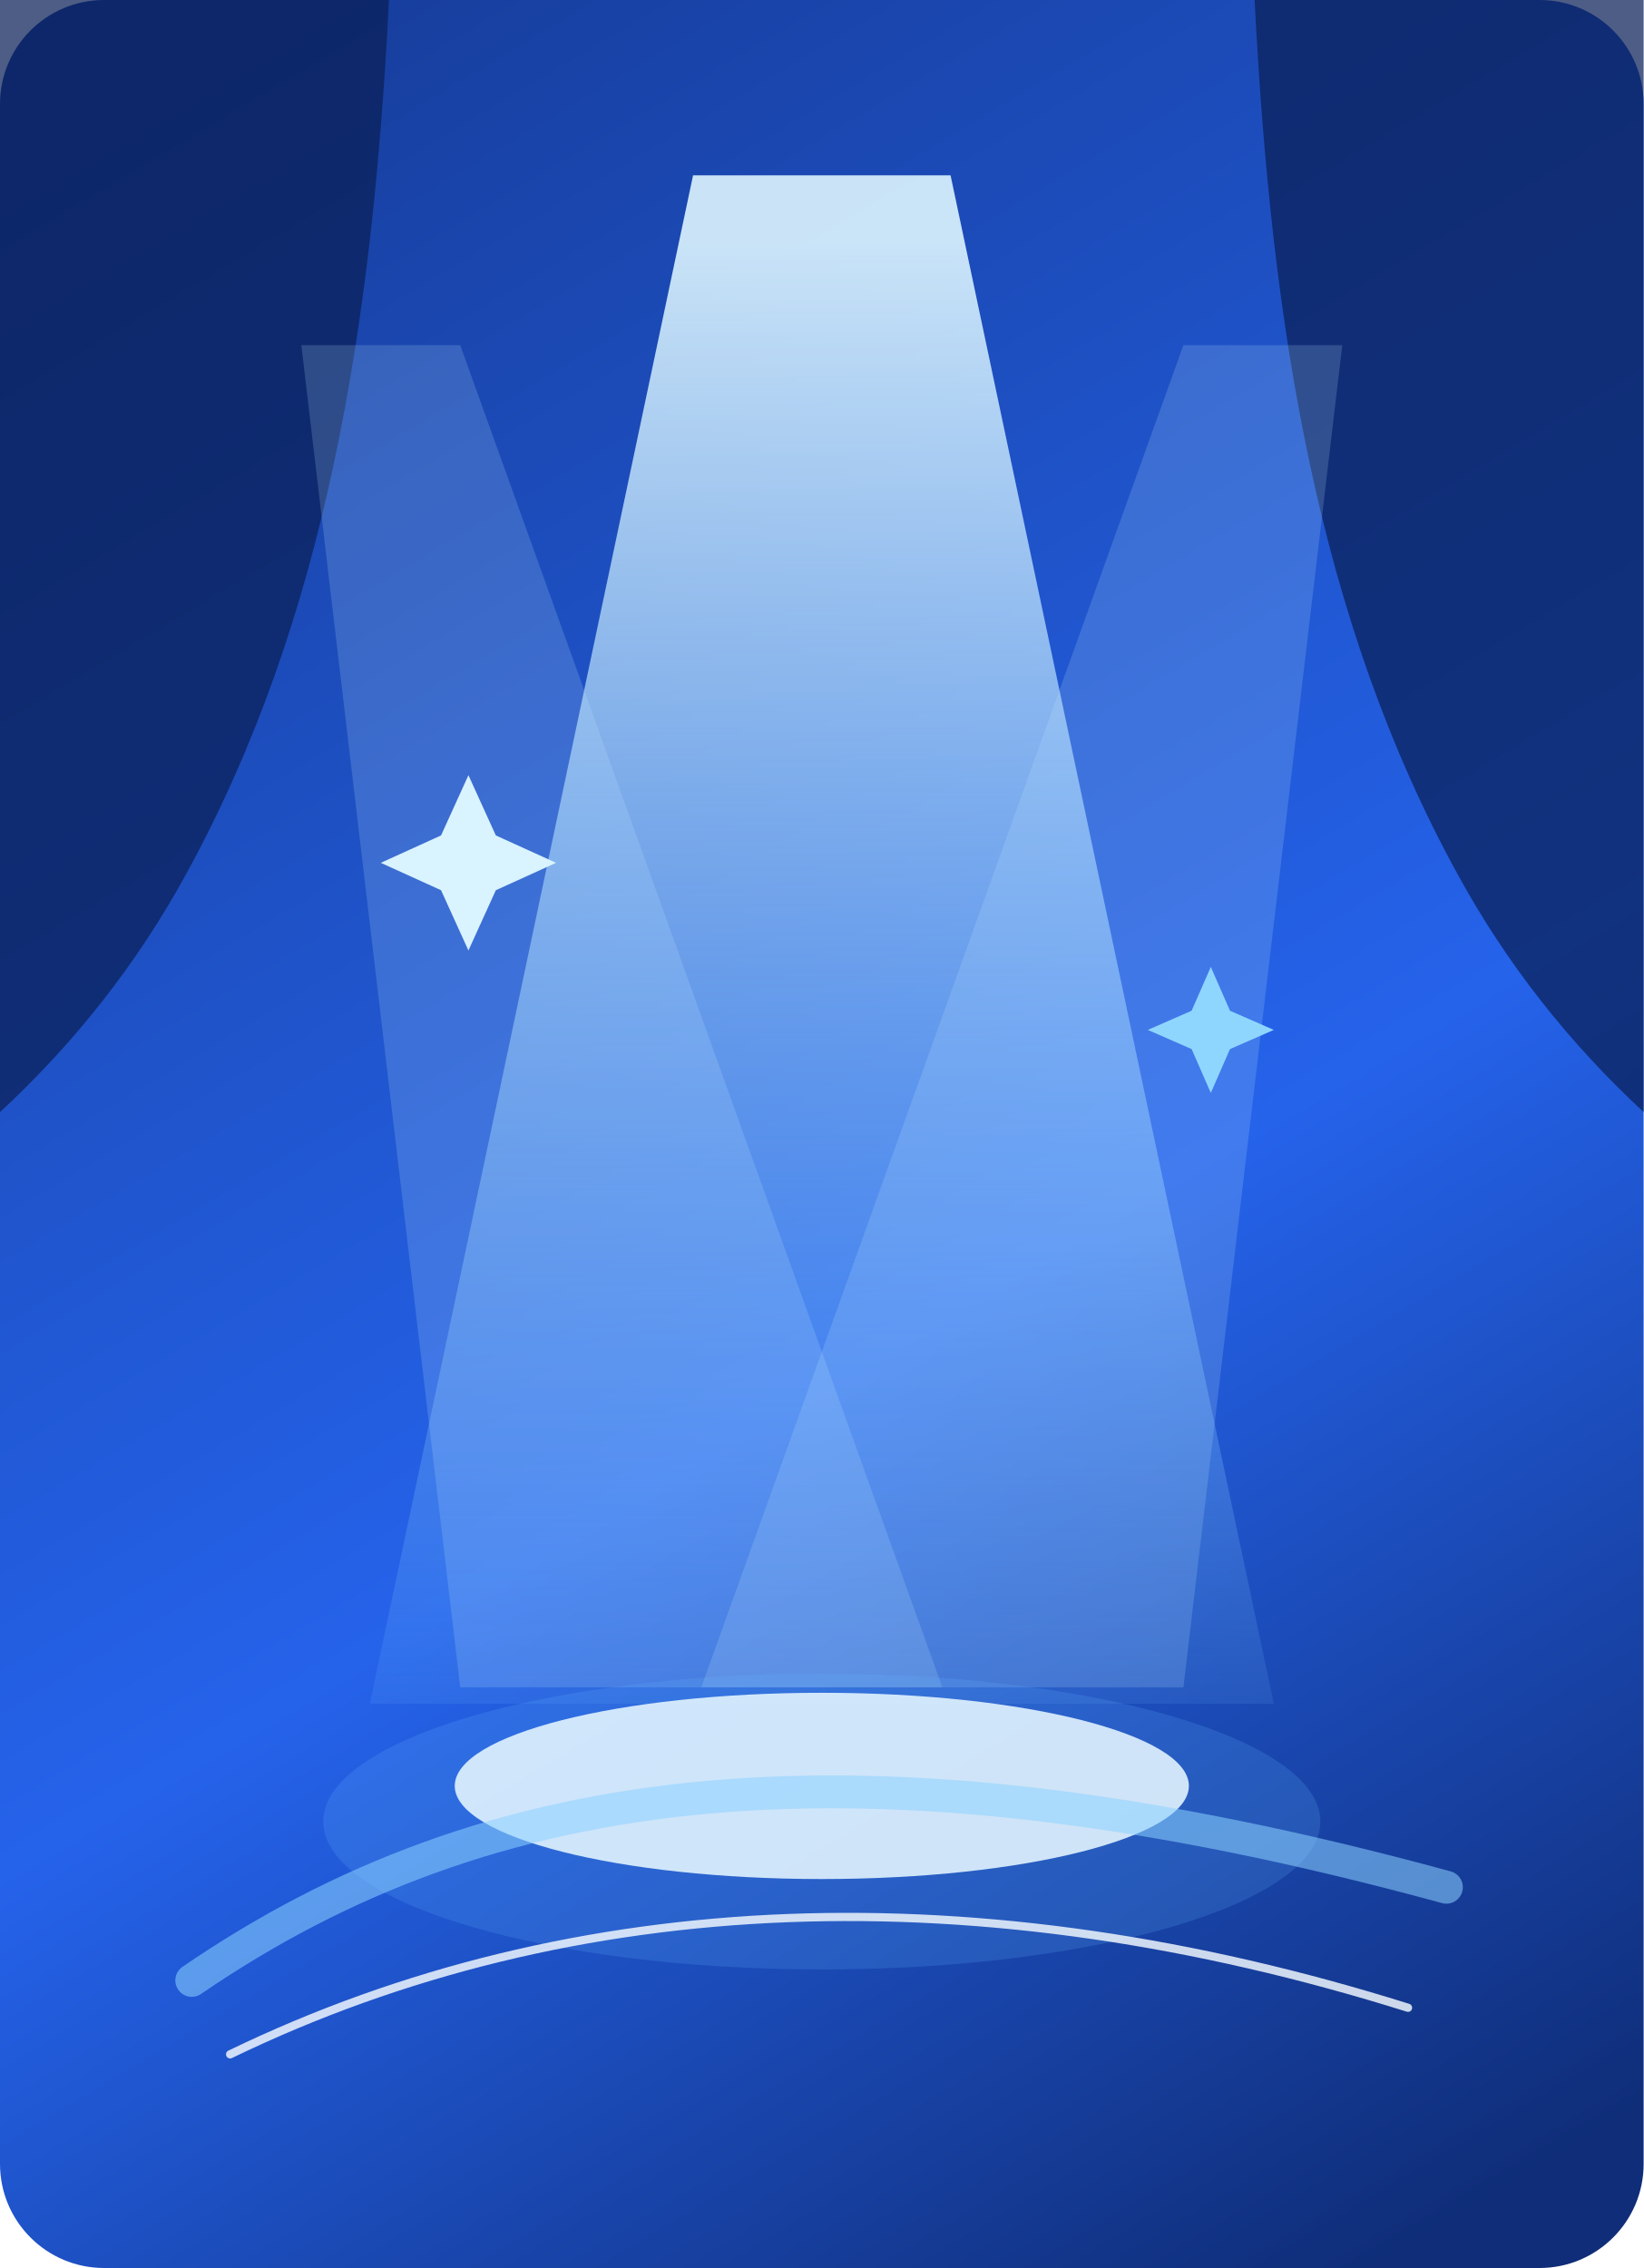
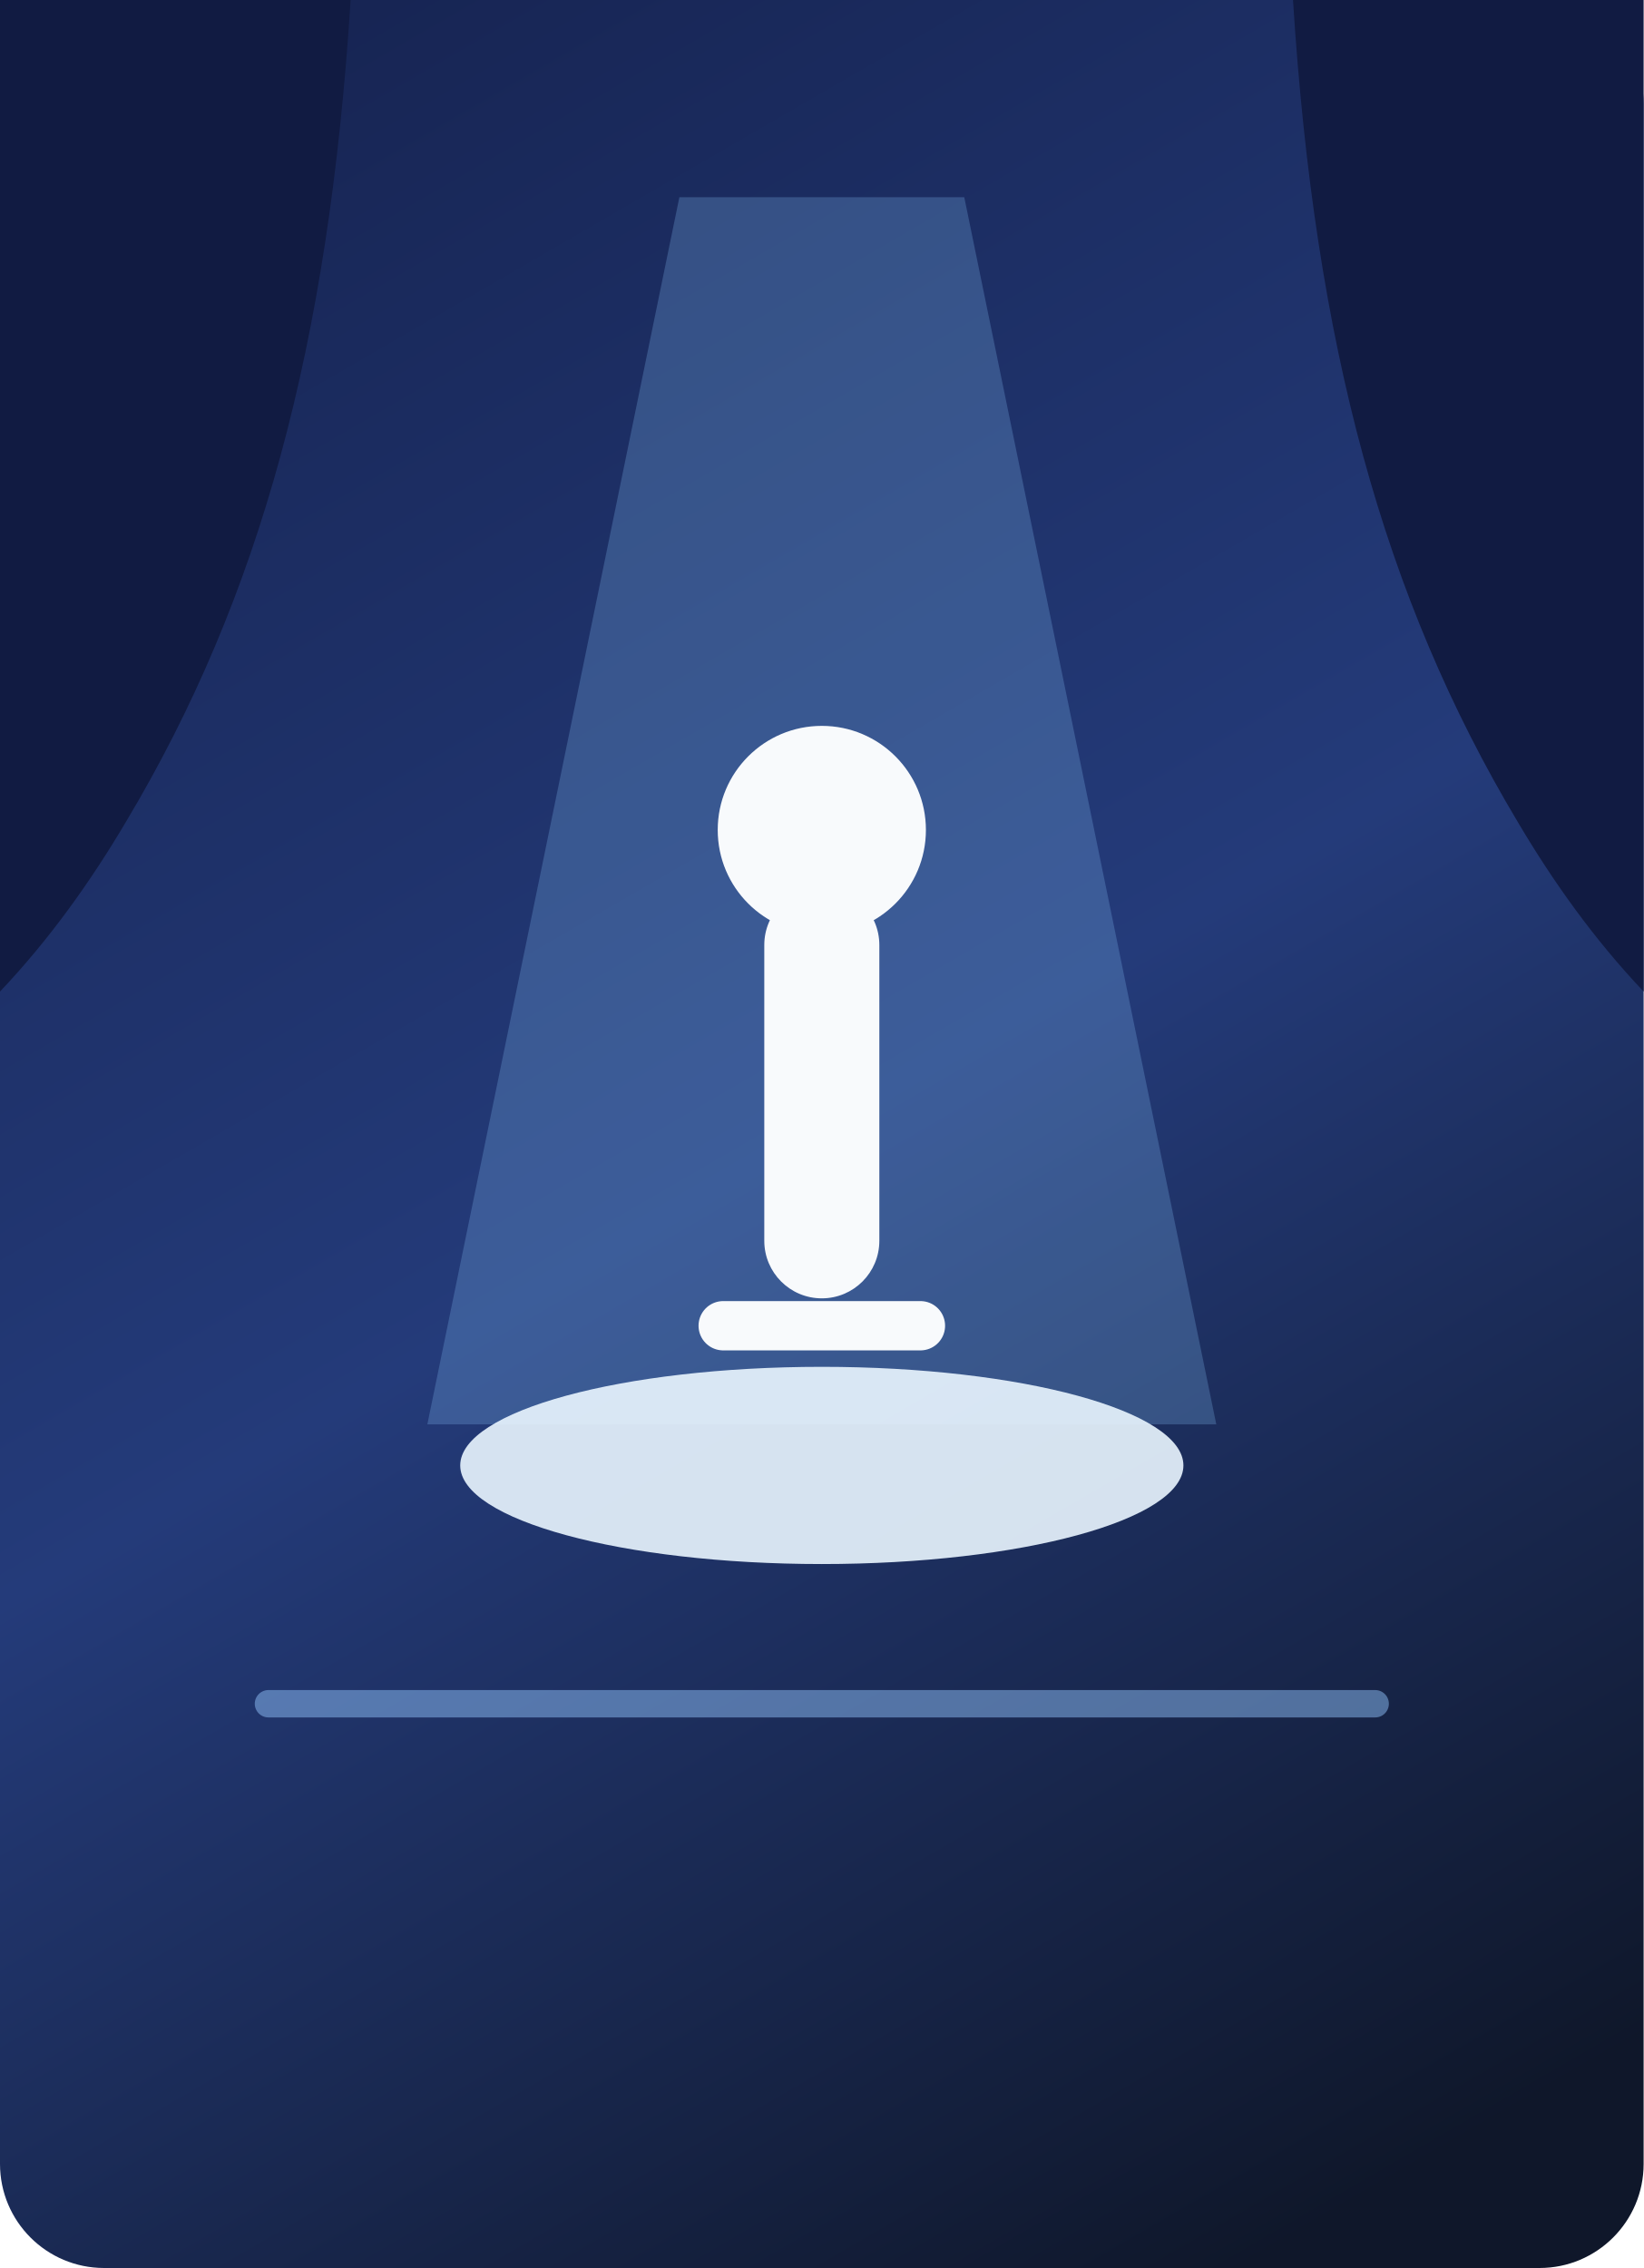
<svg xmlns="http://www.w3.org/2000/svg" viewBox="0 0 600 828" fill="none">
  <defs>
-     <linearGradient id="bg" x1="70" y1="30" x2="535" y2="810" gradientUnits="userSpaceOnUse">
-       <stop stop-color="#173E9D" />
-       <stop offset="0.58" stop-color="#2563EB" />
-       <stop offset="1" stop-color="#0F2D78" />
-     </linearGradient>
-     <linearGradient id="beam" x1="300" y1="88" x2="300" y2="668" gradientUnits="userSpaceOnUse">
-       <stop stop-color="#DDF5FF" stop-opacity="0.9" />
-       <stop offset="1" stop-color="#79C8FF" stop-opacity="0.04" />
+     <linearGradient id="bg" x1="82" y1="34" x2="520" y2="790" gradientUnits="userSpaceOnUse">
+       <stop stop-color="#172554" />
+       <stop offset="0.5" stop-color="#243B7A" />
+       <stop offset="1" stop-color="#0F172A" />
    </linearGradient>
  </defs>
  <rect width="600" height="828" rx="38" fill="url(#bg)" />
-   <path d="M0 0h142c-6 119-23 226-74 319-18 33-41 62-68 87V0Z" fill="#0B1F57" fill-opacity="0.72" />
-   <path d="M600 0H458c6 119 23 226 74 319 18 33 41 62 68 87V0Z" fill="#0B1F57" fill-opacity="0.72" />
-   <path d="M253 64h94l118 558H135L253 64Z" fill="url(#beam)" />
-   <path d="M110 126h58l176 490H168L110 126Z" fill="#C6E9FF" fill-opacity="0.18" />
-   <path d="M490 126h-58L256 616h176l58-490Z" fill="#C6E9FF" fill-opacity="0.18" />
-   <ellipse cx="300" cy="665" rx="182" ry="54" fill="#69BBFF" fill-opacity="0.18" />
-   <ellipse cx="300" cy="652" rx="134" ry="34" fill="#E5F6FF" fill-opacity="0.88" />
-   <path d="M70 723c108-74 242-93 458-34" stroke="#8DD2FF" stroke-width="12" stroke-linecap="round" opacity="0.55" />
-   <path d="M84 750c126-61 274-66 430-17" stroke="#F5FBFF" stroke-width="3" stroke-linecap="round" opacity="0.82" />
-   <path d="M171 283l10 22 22 10-22 10-10 22-10-22-22-10 22-10 10-22Z" fill="#D9F3FF" />
-   <path d="M442 353l7 16 16 7-16 7-7 16-7-16-16-7 16-7 7-16Z" fill="#8FD6FF" />
+   <path d="M0 0h128c-8 126-33 218-82 300-13 22-28 43-46 62V0Z" fill="#111B42" />
+   <path d="M600 0H472c8 126 33 218 82 300 13 22 28 43 46 62V0Z" fill="#111B42" />
+   <path d="M248 72h104l92 448H156l92-448Z" fill="#8BCBFF" fill-opacity="0.24" />
+   <ellipse cx="300" cy="535" rx="132" ry="36" fill="#EAF6FF" fill-opacity="0.9" />
+   <rect x="279" y="324" width="42" height="150" rx="21" fill="#F8FAFC" />
+   <circle cx="300" cy="303" r="38" fill="#F8FAFC" />
+   <path d="M264 484h72" stroke="#F8FAFC" stroke-width="18" stroke-linecap="round" />
+   <path d="M98 622h404" stroke="#93C5FD" stroke-width="10" stroke-linecap="round" opacity="0.48" />
</svg>
